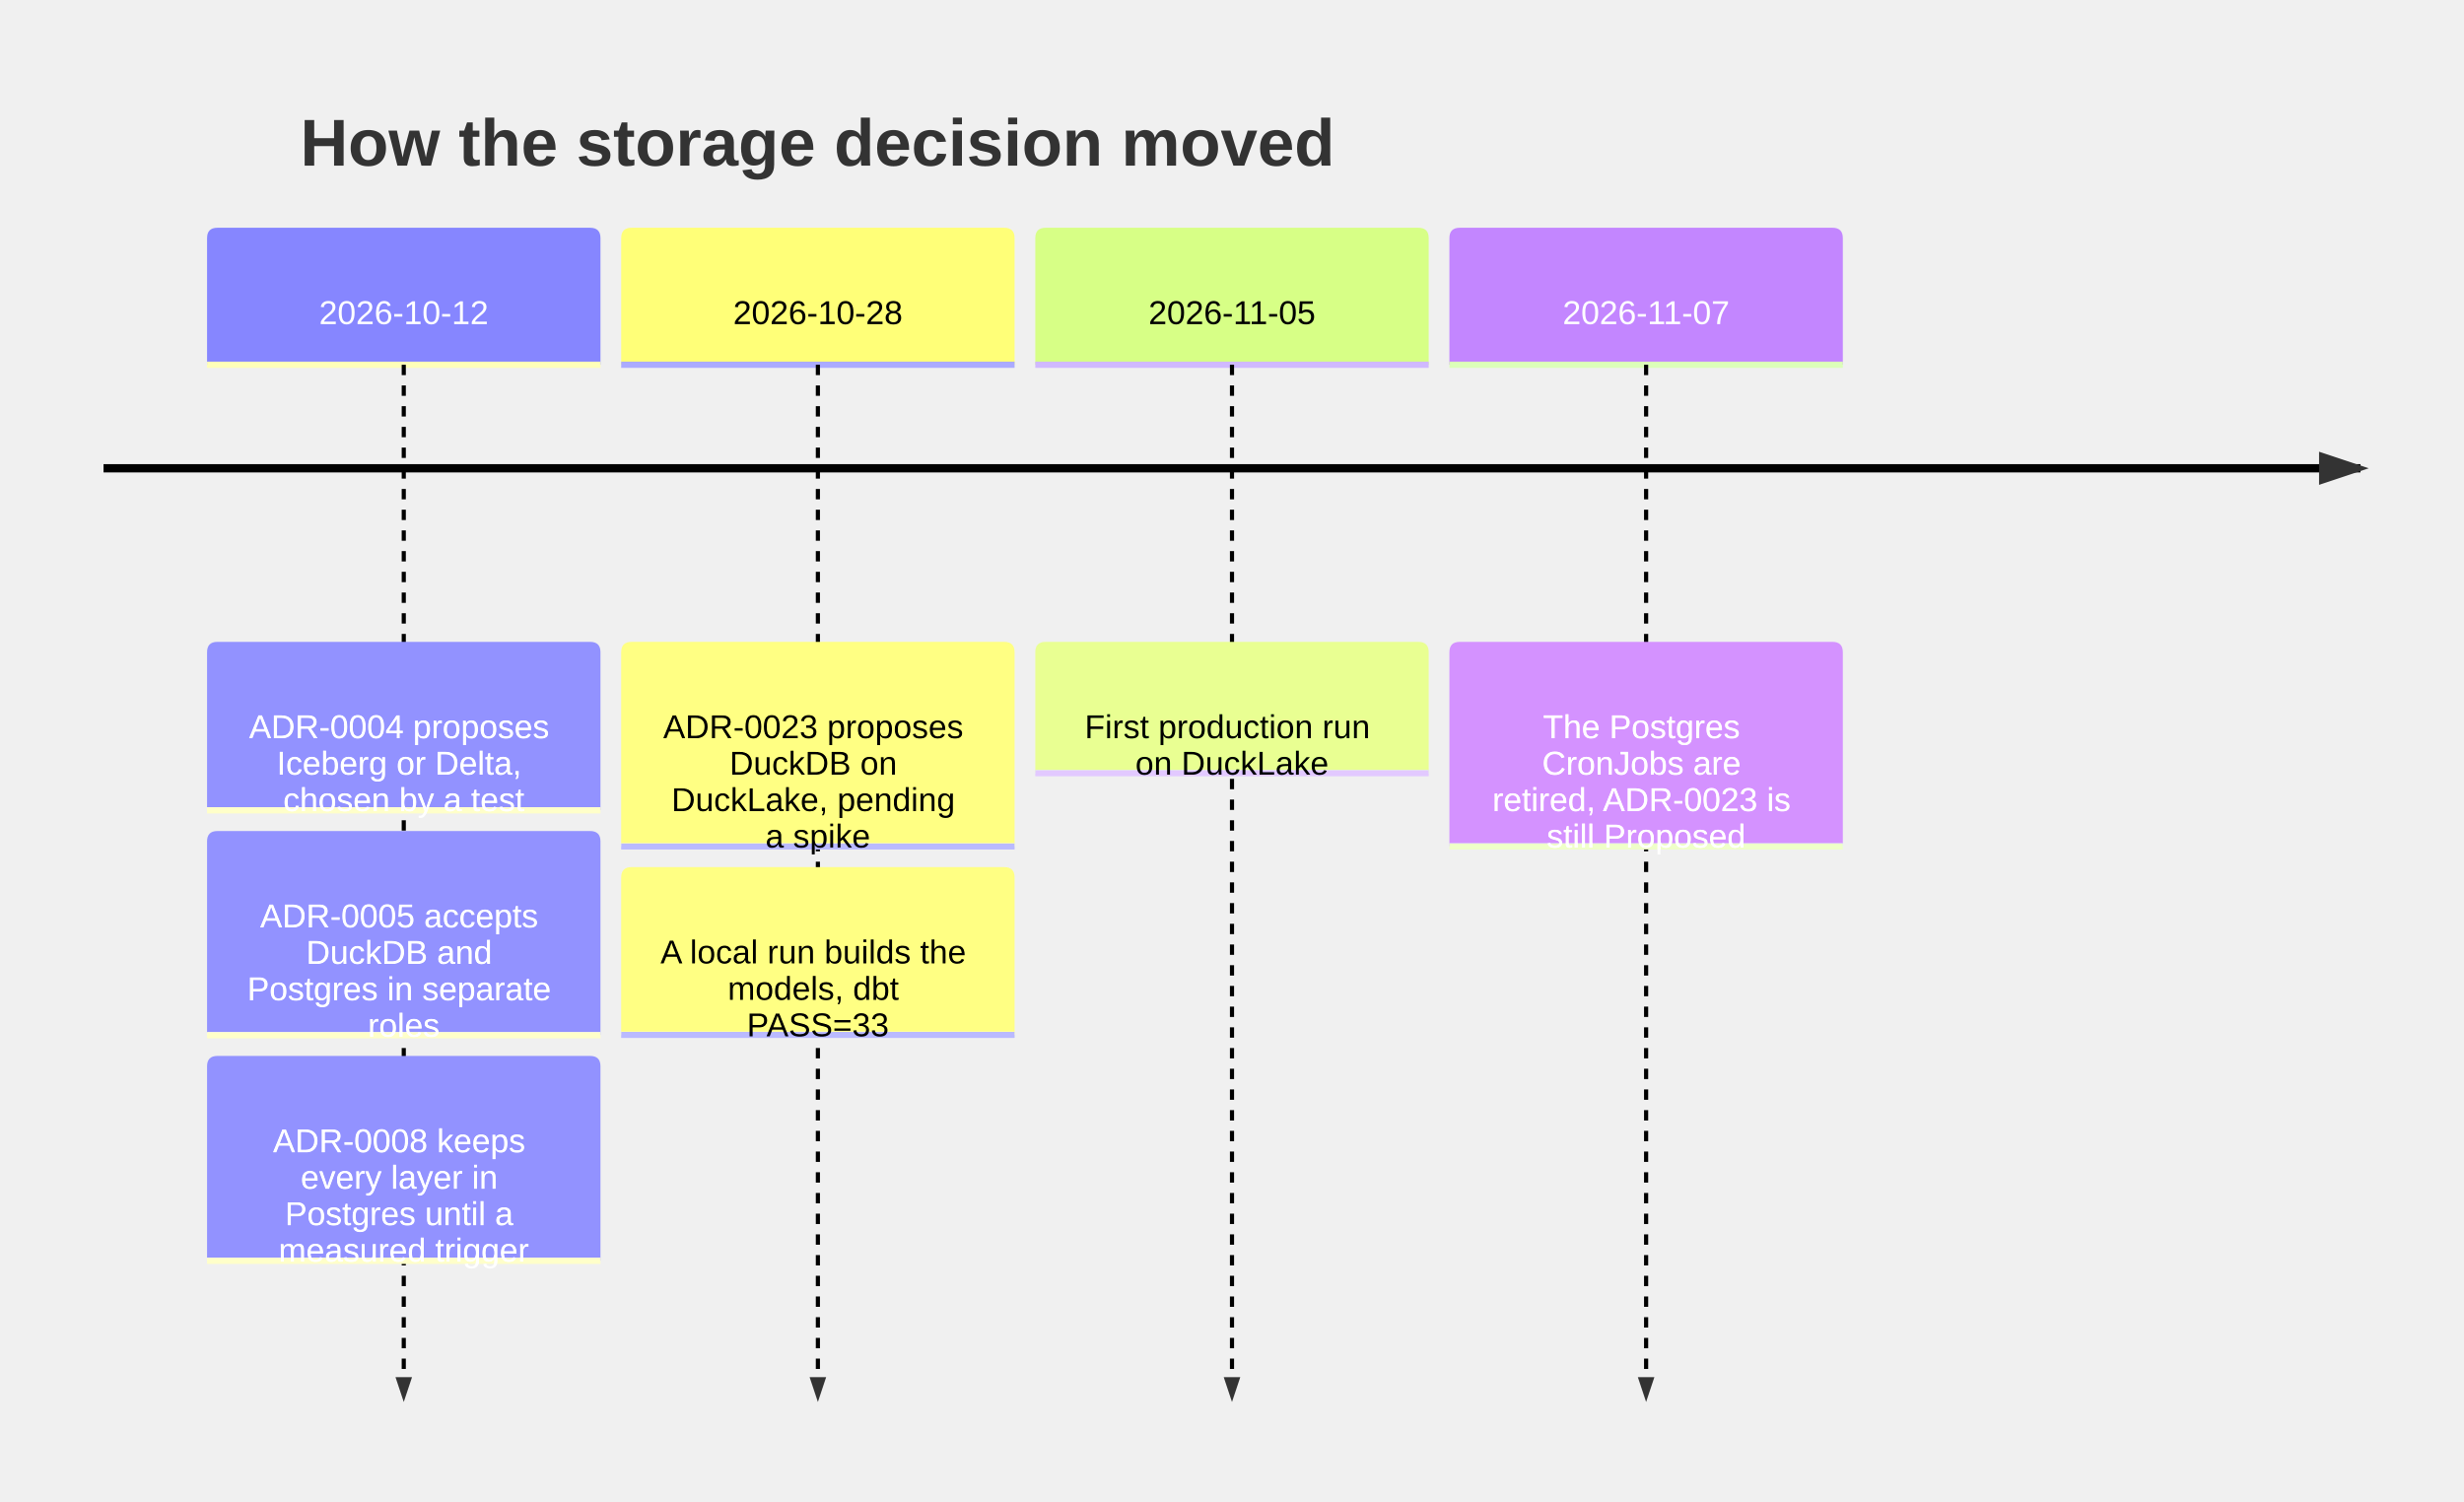
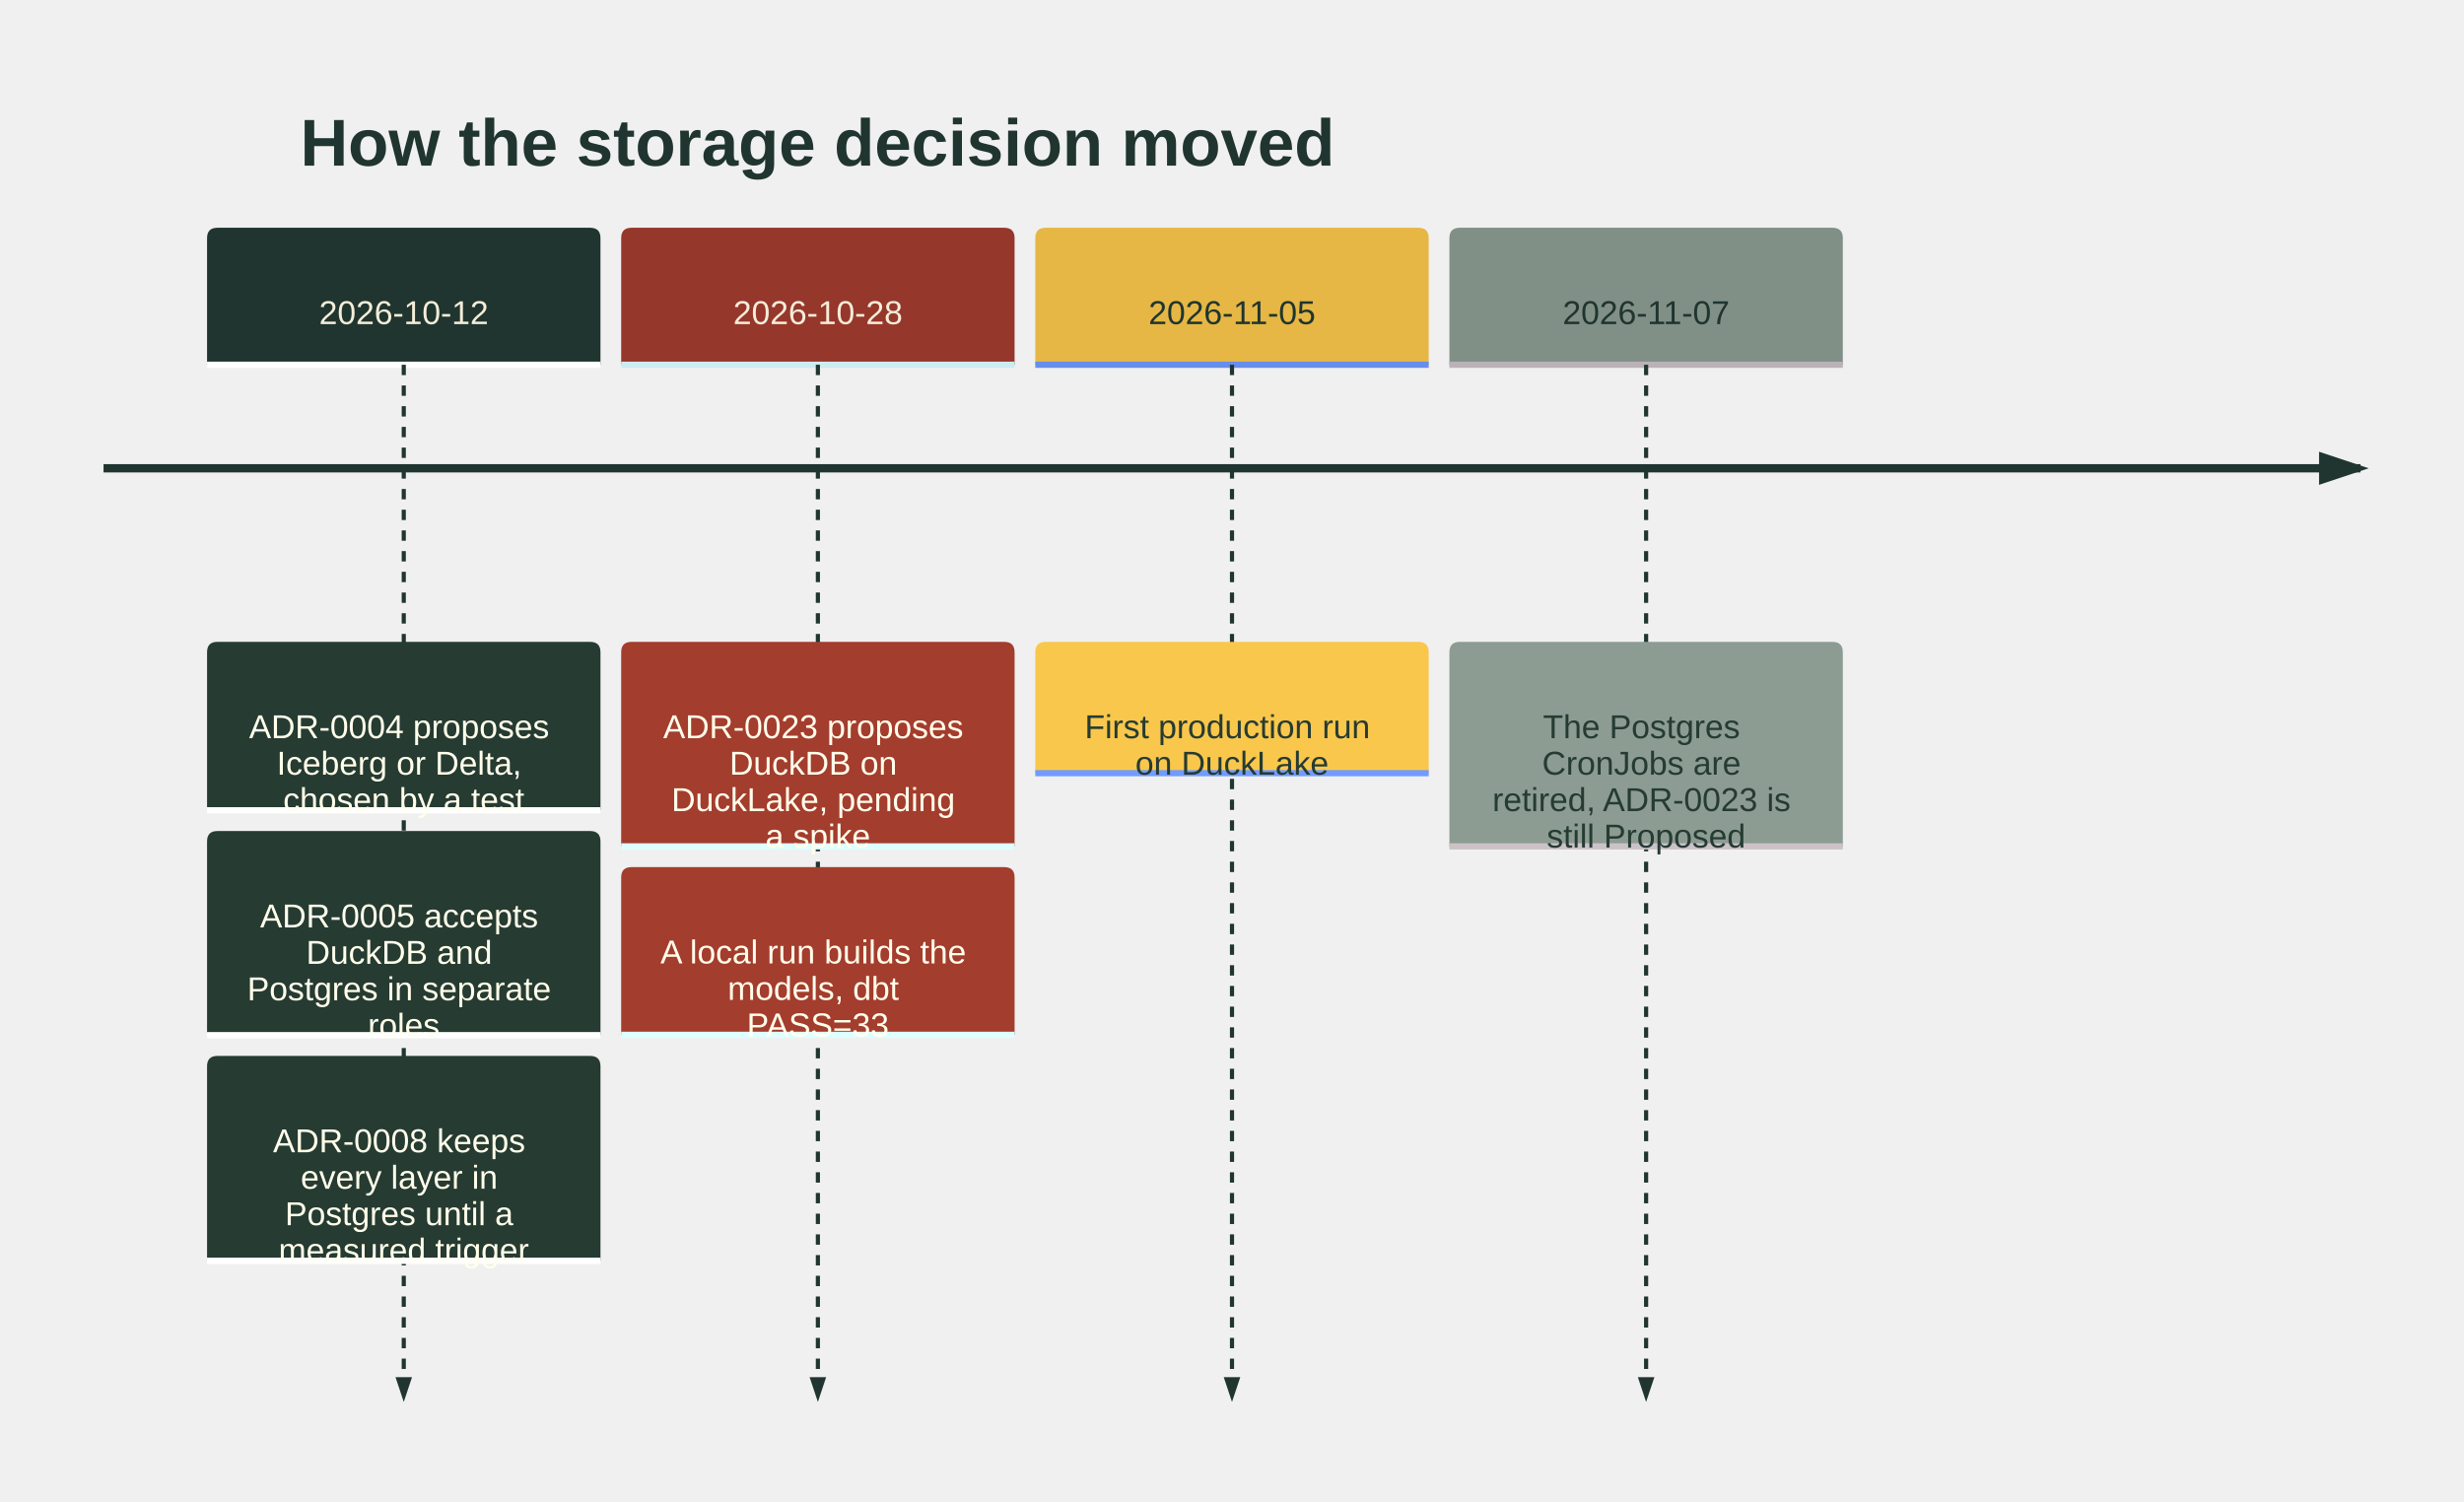
- <svg xmlns="http://www.w3.org/2000/svg" id="lagom-modeling-postgres-then-ducklake" width="100%" style="max-width: 1190px; background-color: white;" viewBox="100 -60 1190 725.117" role="graphics-document document" aria-roledescription="timeline">
-   <style>#lagom-modeling-postgres-then-ducklake{font-family:arial,sans-serif;font-size:16px;fill:#333;}@keyframes edge-animation-frame{from{stroke-dashoffset:0;}}@keyframes dash{to{stroke-dashoffset:0;}}#lagom-modeling-postgres-then-ducklake .edge-animation-slow{stroke-dasharray:9,5!important;stroke-dashoffset:900;animation:dash 50s linear infinite;stroke-linecap:round;}#lagom-modeling-postgres-then-ducklake .edge-animation-fast{stroke-dasharray:9,5!important;stroke-dashoffset:900;animation:dash 20s linear infinite;stroke-linecap:round;}#lagom-modeling-postgres-then-ducklake .error-icon{fill:#552222;}#lagom-modeling-postgres-then-ducklake .error-text{fill:#552222;stroke:#552222;}#lagom-modeling-postgres-then-ducklake .edge-thickness-normal{stroke-width:1px;}#lagom-modeling-postgres-then-ducklake .edge-thickness-thick{stroke-width:3.5px;}#lagom-modeling-postgres-then-ducklake .edge-pattern-solid{stroke-dasharray:0;}#lagom-modeling-postgres-then-ducklake .edge-thickness-invisible{stroke-width:0;fill:none;}#lagom-modeling-postgres-then-ducklake .edge-pattern-dashed{stroke-dasharray:3;}#lagom-modeling-postgres-then-ducklake .edge-pattern-dotted{stroke-dasharray:2;}#lagom-modeling-postgres-then-ducklake .marker{fill:#333333;stroke:#333333;}#lagom-modeling-postgres-then-ducklake .marker.cross{stroke:#333333;}#lagom-modeling-postgres-then-ducklake svg{font-family:arial,sans-serif;font-size:16px;}#lagom-modeling-postgres-then-ducklake p{margin:0;}#lagom-modeling-postgres-then-ducklake .edge{stroke-width:3;}#lagom-modeling-postgres-then-ducklake .section--1 rect,#lagom-modeling-postgres-then-ducklake .section--1 path,#lagom-modeling-postgres-then-ducklake .section--1 circle,#lagom-modeling-postgres-then-ducklake .section--1 path{fill:hsl(240, 100%, 76.275%);}#lagom-modeling-postgres-then-ducklake .section--1 text{fill:#ffffff;}#lagom-modeling-postgres-then-ducklake .node-icon--1{font-size:40px;color:#ffffff;}#lagom-modeling-postgres-then-ducklake .section-edge--1{stroke:hsl(240, 100%, 76.275%);}#lagom-modeling-postgres-then-ducklake .edge-depth--1{stroke-width:17;}#lagom-modeling-postgres-then-ducklake .section--1 line{stroke:hsl(60, 100%, 86.275%);stroke-width:3;}#lagom-modeling-postgres-then-ducklake .lineWrapper line{stroke:#ffffff;}#lagom-modeling-postgres-then-ducklake .disabled,#lagom-modeling-postgres-then-ducklake .disabled circle,#lagom-modeling-postgres-then-ducklake .disabled text{fill:hsl(80, 100%, 96.275%);}#lagom-modeling-postgres-then-ducklake .disabled text{fill:#aaaa33;}#lagom-modeling-postgres-then-ducklake .section-0 rect,#lagom-modeling-postgres-then-ducklake .section-0 path,#lagom-modeling-postgres-then-ducklake .section-0 circle,#lagom-modeling-postgres-then-ducklake .section-0 path{fill:hsl(60, 100%, 73.529%);}#lagom-modeling-postgres-then-ducklake .section-0 text{fill:black;}#lagom-modeling-postgres-then-ducklake .node-icon-0{font-size:40px;color:black;}#lagom-modeling-postgres-then-ducklake .section-edge-0{stroke:hsl(60, 100%, 73.529%);}#lagom-modeling-postgres-then-ducklake .edge-depth-0{stroke-width:14;}#lagom-modeling-postgres-then-ducklake .section-0 line{stroke:hsl(240, 100%, 83.529%);stroke-width:3;}#lagom-modeling-postgres-then-ducklake .lineWrapper line{stroke:black;}#lagom-modeling-postgres-then-ducklake .disabled,#lagom-modeling-postgres-then-ducklake .disabled circle,#lagom-modeling-postgres-then-ducklake .disabled text{fill:hsl(80, 100%, 96.275%);}#lagom-modeling-postgres-then-ducklake .disabled text{fill:#aaaa33;}#lagom-modeling-postgres-then-ducklake .section-1 rect,#lagom-modeling-postgres-then-ducklake .section-1 path,#lagom-modeling-postgres-then-ducklake .section-1 circle,#lagom-modeling-postgres-then-ducklake .section-1 path{fill:hsl(80, 100%, 76.275%);}#lagom-modeling-postgres-then-ducklake .section-1 text{fill:black;}#lagom-modeling-postgres-then-ducklake .node-icon-1{font-size:40px;color:black;}#lagom-modeling-postgres-then-ducklake .section-edge-1{stroke:hsl(80, 100%, 76.275%);}#lagom-modeling-postgres-then-ducklake .edge-depth-1{stroke-width:11;}#lagom-modeling-postgres-then-ducklake .section-1 line{stroke:hsl(260, 100%, 86.275%);stroke-width:3;}#lagom-modeling-postgres-then-ducklake .lineWrapper line{stroke:black;}#lagom-modeling-postgres-then-ducklake .disabled,#lagom-modeling-postgres-then-ducklake .disabled circle,#lagom-modeling-postgres-then-ducklake .disabled text{fill:hsl(80, 100%, 96.275%);}#lagom-modeling-postgres-then-ducklake .disabled text{fill:#aaaa33;}#lagom-modeling-postgres-then-ducklake .section-2 rect,#lagom-modeling-postgres-then-ducklake .section-2 path,#lagom-modeling-postgres-then-ducklake .section-2 circle,#lagom-modeling-postgres-then-ducklake .section-2 path{fill:hsl(270, 100%, 76.275%);}#lagom-modeling-postgres-then-ducklake .section-2 text{fill:#ffffff;}#lagom-modeling-postgres-then-ducklake .node-icon-2{font-size:40px;color:#ffffff;}#lagom-modeling-postgres-then-ducklake .section-edge-2{stroke:hsl(270, 100%, 76.275%);}#lagom-modeling-postgres-then-ducklake .edge-depth-2{stroke-width:8;}#lagom-modeling-postgres-then-ducklake .section-2 line{stroke:hsl(90, 100%, 86.275%);stroke-width:3;}#lagom-modeling-postgres-then-ducklake .lineWrapper line{stroke:#ffffff;}#lagom-modeling-postgres-then-ducklake .disabled,#lagom-modeling-postgres-then-ducklake .disabled circle,#lagom-modeling-postgres-then-ducklake .disabled text{fill:hsl(80, 100%, 96.275%);}#lagom-modeling-postgres-then-ducklake .disabled text{fill:#aaaa33;}#lagom-modeling-postgres-then-ducklake .section-3 rect,#lagom-modeling-postgres-then-ducklake .section-3 path,#lagom-modeling-postgres-then-ducklake .section-3 circle,#lagom-modeling-postgres-then-ducklake .section-3 path{fill:hsl(300, 100%, 76.275%);}#lagom-modeling-postgres-then-ducklake .section-3 text{fill:black;}#lagom-modeling-postgres-then-ducklake .node-icon-3{font-size:40px;color:black;}#lagom-modeling-postgres-then-ducklake .section-edge-3{stroke:hsl(300, 100%, 76.275%);}#lagom-modeling-postgres-then-ducklake .edge-depth-3{stroke-width:5;}#lagom-modeling-postgres-then-ducklake .section-3 line{stroke:hsl(120, 100%, 86.275%);stroke-width:3;}#lagom-modeling-postgres-then-ducklake .lineWrapper line{stroke:black;}#lagom-modeling-postgres-then-ducklake .disabled,#lagom-modeling-postgres-then-ducklake .disabled circle,#lagom-modeling-postgres-then-ducklake .disabled text{fill:hsl(80, 100%, 96.275%);}#lagom-modeling-postgres-then-ducklake .disabled text{fill:#aaaa33;}#lagom-modeling-postgres-then-ducklake .section-4 rect,#lagom-modeling-postgres-then-ducklake .section-4 path,#lagom-modeling-postgres-then-ducklake .section-4 circle,#lagom-modeling-postgres-then-ducklake .section-4 path{fill:hsl(330, 100%, 76.275%);}#lagom-modeling-postgres-then-ducklake .section-4 text{fill:black;}#lagom-modeling-postgres-then-ducklake .node-icon-4{font-size:40px;color:black;}#lagom-modeling-postgres-then-ducklake .section-edge-4{stroke:hsl(330, 100%, 76.275%);}#lagom-modeling-postgres-then-ducklake .edge-depth-4{stroke-width:2;}#lagom-modeling-postgres-then-ducklake .section-4 line{stroke:hsl(150, 100%, 86.275%);stroke-width:3;}#lagom-modeling-postgres-then-ducklake .lineWrapper line{stroke:black;}#lagom-modeling-postgres-then-ducklake .disabled,#lagom-modeling-postgres-then-ducklake .disabled circle,#lagom-modeling-postgres-then-ducklake .disabled text{fill:hsl(80, 100%, 96.275%);}#lagom-modeling-postgres-then-ducklake .disabled text{fill:#aaaa33;}#lagom-modeling-postgres-then-ducklake .section-5 rect,#lagom-modeling-postgres-then-ducklake .section-5 path,#lagom-modeling-postgres-then-ducklake .section-5 circle,#lagom-modeling-postgres-then-ducklake .section-5 path{fill:hsl(0, 100%, 76.275%);}#lagom-modeling-postgres-then-ducklake .section-5 text{fill:black;}#lagom-modeling-postgres-then-ducklake .node-icon-5{font-size:40px;color:black;}#lagom-modeling-postgres-then-ducklake .section-edge-5{stroke:hsl(0, 100%, 76.275%);}#lagom-modeling-postgres-then-ducklake .edge-depth-5{stroke-width:-1;}#lagom-modeling-postgres-then-ducklake .section-5 line{stroke:hsl(180, 100%, 86.275%);stroke-width:3;}#lagom-modeling-postgres-then-ducklake .lineWrapper line{stroke:black;}#lagom-modeling-postgres-then-ducklake .disabled,#lagom-modeling-postgres-then-ducklake .disabled circle,#lagom-modeling-postgres-then-ducklake .disabled text{fill:hsl(80, 100%, 96.275%);}#lagom-modeling-postgres-then-ducklake .disabled text{fill:#aaaa33;}#lagom-modeling-postgres-then-ducklake .section-6 rect,#lagom-modeling-postgres-then-ducklake .section-6 path,#lagom-modeling-postgres-then-ducklake .section-6 circle,#lagom-modeling-postgres-then-ducklake .section-6 path{fill:hsl(30, 100%, 76.275%);}#lagom-modeling-postgres-then-ducklake .section-6 text{fill:black;}#lagom-modeling-postgres-then-ducklake .node-icon-6{font-size:40px;color:black;}#lagom-modeling-postgres-then-ducklake .section-edge-6{stroke:hsl(30, 100%, 76.275%);}#lagom-modeling-postgres-then-ducklake .edge-depth-6{stroke-width:-4;}#lagom-modeling-postgres-then-ducklake .section-6 line{stroke:hsl(210, 100%, 86.275%);stroke-width:3;}#lagom-modeling-postgres-then-ducklake .lineWrapper line{stroke:black;}#lagom-modeling-postgres-then-ducklake .disabled,#lagom-modeling-postgres-then-ducklake .disabled circle,#lagom-modeling-postgres-then-ducklake .disabled text{fill:hsl(80, 100%, 96.275%);}#lagom-modeling-postgres-then-ducklake .disabled text{fill:#aaaa33;}#lagom-modeling-postgres-then-ducklake .section-7 rect,#lagom-modeling-postgres-then-ducklake .section-7 path,#lagom-modeling-postgres-then-ducklake .section-7 circle,#lagom-modeling-postgres-then-ducklake .section-7 path{fill:hsl(90, 100%, 76.275%);}#lagom-modeling-postgres-then-ducklake .section-7 text{fill:black;}#lagom-modeling-postgres-then-ducklake .node-icon-7{font-size:40px;color:black;}#lagom-modeling-postgres-then-ducklake .section-edge-7{stroke:hsl(90, 100%, 76.275%);}#lagom-modeling-postgres-then-ducklake .edge-depth-7{stroke-width:-7;}#lagom-modeling-postgres-then-ducklake .section-7 line{stroke:hsl(270, 100%, 86.275%);stroke-width:3;}#lagom-modeling-postgres-then-ducklake .lineWrapper line{stroke:black;}#lagom-modeling-postgres-then-ducklake .disabled,#lagom-modeling-postgres-then-ducklake .disabled circle,#lagom-modeling-postgres-then-ducklake .disabled text{fill:hsl(80, 100%, 96.275%);}#lagom-modeling-postgres-then-ducklake .disabled text{fill:#aaaa33;}#lagom-modeling-postgres-then-ducklake .section-8 rect,#lagom-modeling-postgres-then-ducklake .section-8 path,#lagom-modeling-postgres-then-ducklake .section-8 circle,#lagom-modeling-postgres-then-ducklake .section-8 path{fill:hsl(150, 100%, 76.275%);}#lagom-modeling-postgres-then-ducklake .section-8 text{fill:black;}#lagom-modeling-postgres-then-ducklake .node-icon-8{font-size:40px;color:black;}#lagom-modeling-postgres-then-ducklake .section-edge-8{stroke:hsl(150, 100%, 76.275%);}#lagom-modeling-postgres-then-ducklake .edge-depth-8{stroke-width:-10;}#lagom-modeling-postgres-then-ducklake .section-8 line{stroke:hsl(330, 100%, 86.275%);stroke-width:3;}#lagom-modeling-postgres-then-ducklake .lineWrapper line{stroke:black;}#lagom-modeling-postgres-then-ducklake .disabled,#lagom-modeling-postgres-then-ducklake .disabled circle,#lagom-modeling-postgres-then-ducklake .disabled text{fill:hsl(80, 100%, 96.275%);}#lagom-modeling-postgres-then-ducklake .disabled text{fill:#aaaa33;}#lagom-modeling-postgres-then-ducklake .section-9 rect,#lagom-modeling-postgres-then-ducklake .section-9 path,#lagom-modeling-postgres-then-ducklake .section-9 circle,#lagom-modeling-postgres-then-ducklake .section-9 path{fill:hsl(180, 100%, 76.275%);}#lagom-modeling-postgres-then-ducklake .section-9 text{fill:black;}#lagom-modeling-postgres-then-ducklake .node-icon-9{font-size:40px;color:black;}#lagom-modeling-postgres-then-ducklake .section-edge-9{stroke:hsl(180, 100%, 76.275%);}#lagom-modeling-postgres-then-ducklake .edge-depth-9{stroke-width:-13;}#lagom-modeling-postgres-then-ducklake .section-9 line{stroke:hsl(0, 100%, 86.275%);stroke-width:3;}#lagom-modeling-postgres-then-ducklake .lineWrapper line{stroke:black;}#lagom-modeling-postgres-then-ducklake .disabled,#lagom-modeling-postgres-then-ducklake .disabled circle,#lagom-modeling-postgres-then-ducklake .disabled text{fill:hsl(80, 100%, 96.275%);}#lagom-modeling-postgres-then-ducklake .disabled text{fill:#aaaa33;}#lagom-modeling-postgres-then-ducklake .section-10 rect,#lagom-modeling-postgres-then-ducklake .section-10 path,#lagom-modeling-postgres-then-ducklake .section-10 circle,#lagom-modeling-postgres-then-ducklake .section-10 path{fill:hsl(210, 100%, 76.275%);}#lagom-modeling-postgres-then-ducklake .section-10 text{fill:black;}#lagom-modeling-postgres-then-ducklake .node-icon-10{font-size:40px;color:black;}#lagom-modeling-postgres-then-ducklake .section-edge-10{stroke:hsl(210, 100%, 76.275%);}#lagom-modeling-postgres-then-ducklake .edge-depth-10{stroke-width:-16;}#lagom-modeling-postgres-then-ducklake .section-10 line{stroke:hsl(30, 100%, 86.275%);stroke-width:3;}#lagom-modeling-postgres-then-ducklake .lineWrapper line{stroke:black;}#lagom-modeling-postgres-then-ducklake .disabled,#lagom-modeling-postgres-then-ducklake .disabled circle,#lagom-modeling-postgres-then-ducklake .disabled text{fill:hsl(80, 100%, 96.275%);}#lagom-modeling-postgres-then-ducklake .disabled text{fill:#aaaa33;}#lagom-modeling-postgres-then-ducklake .section-root rect,#lagom-modeling-postgres-then-ducklake .section-root path,#lagom-modeling-postgres-then-ducklake .section-root circle{fill:hsl(240, 100%, 46.275%);}#lagom-modeling-postgres-then-ducklake .section-root text{fill:#ffffff;}#lagom-modeling-postgres-then-ducklake .icon-container{height:100%;display:flex;justify-content:center;align-items:center;}#lagom-modeling-postgres-then-ducklake .edge{fill:none;}#lagom-modeling-postgres-then-ducklake .eventWrapper{filter:brightness(120%);}#lagom-modeling-postgres-then-ducklake .node .neo-node{stroke:#9370DB;}#lagom-modeling-postgres-then-ducklake [data-look="neo"].node rect,#lagom-modeling-postgres-then-ducklake [data-look="neo"].cluster rect,#lagom-modeling-postgres-then-ducklake [data-look="neo"].node polygon{stroke:#9370DB;filter:drop-shadow(1px 2px 2px rgba(185, 185, 185, 1));}#lagom-modeling-postgres-then-ducklake [data-look="neo"].swimlane.cluster rect{filter:none;}#lagom-modeling-postgres-then-ducklake [data-look="neo"].node path{stroke:#9370DB;stroke-width:1px;}#lagom-modeling-postgres-then-ducklake [data-look="neo"].node .outer-path{filter:drop-shadow(1px 2px 2px rgba(185, 185, 185, 1));}#lagom-modeling-postgres-then-ducklake [data-look="neo"].node .neo-line path{stroke:#9370DB;filter:none;}#lagom-modeling-postgres-then-ducklake [data-look="neo"].node circle{stroke:#9370DB;filter:drop-shadow(1px 2px 2px rgba(185, 185, 185, 1));}#lagom-modeling-postgres-then-ducklake [data-look="neo"].node circle .state-start{fill:#000000;}#lagom-modeling-postgres-then-ducklake [data-look="neo"].icon-shape .icon{fill:#9370DB;filter:drop-shadow(1px 2px 2px rgba(185, 185, 185, 1));}#lagom-modeling-postgres-then-ducklake [data-look="neo"].icon-shape .icon-neo path{stroke:#9370DB;filter:drop-shadow(1px 2px 2px rgba(185, 185, 185, 1));}#lagom-modeling-postgres-then-ducklake :root{--mermaid-font-family:arial,sans-serif;}@media (prefers-reduced-motion: reduce){*,*::before,*::after{animation:none!important}}</style>
+ <svg xmlns="http://www.w3.org/2000/svg" id="lagom-modeling-postgres-then-ducklake" width="100%" style="max-width: 1190px; background-color: transparent;" viewBox="100 -60 1190 725.117" role="graphics-document document" aria-roledescription="timeline">
+   <style>#lagom-modeling-postgres-then-ducklake{font-family:arial,sans-serif;font-size:16px;fill:#20352f;}@keyframes edge-animation-frame{from{stroke-dashoffset:0;}}@keyframes dash{to{stroke-dashoffset:0;}}#lagom-modeling-postgres-then-ducklake .edge-animation-slow{stroke-dasharray:9,5!important;stroke-dashoffset:900;animation:dash 50s linear infinite;stroke-linecap:round;}#lagom-modeling-postgres-then-ducklake .edge-animation-fast{stroke-dasharray:9,5!important;stroke-dashoffset:900;animation:dash 20s linear infinite;stroke-linecap:round;}#lagom-modeling-postgres-then-ducklake .error-icon{fill:#f2ead6;}#lagom-modeling-postgres-then-ducklake .error-text{fill:#0d1529;stroke:#0d1529;}#lagom-modeling-postgres-then-ducklake .edge-thickness-normal{stroke-width:1px;}#lagom-modeling-postgres-then-ducklake .edge-thickness-thick{stroke-width:3.5px;}#lagom-modeling-postgres-then-ducklake .edge-pattern-solid{stroke-dasharray:0;}#lagom-modeling-postgres-then-ducklake .edge-thickness-invisible{stroke-width:0;fill:none;}#lagom-modeling-postgres-then-ducklake .edge-pattern-dashed{stroke-dasharray:3;}#lagom-modeling-postgres-then-ducklake .edge-pattern-dotted{stroke-dasharray:2;}#lagom-modeling-postgres-then-ducklake .marker{fill:#96372c;stroke:#96372c;}#lagom-modeling-postgres-then-ducklake .marker.cross{stroke:#96372c;}#lagom-modeling-postgres-then-ducklake svg{font-family:arial,sans-serif;font-size:16px;}#lagom-modeling-postgres-then-ducklake p{margin:0;}#lagom-modeling-postgres-then-ducklake .edge{stroke-width:3;}#lagom-modeling-postgres-then-ducklake .section--1 rect,#lagom-modeling-postgres-then-ducklake .section--1 path,#lagom-modeling-postgres-then-ducklake .section--1 circle,#lagom-modeling-postgres-then-ducklake .section--1 path{fill:#20352f;}#lagom-modeling-postgres-then-ducklake .section--1 text{fill:#f4edd9;}#lagom-modeling-postgres-then-ducklake .node-icon--1{font-size:40px;color:#f4edd9;}#lagom-modeling-postgres-then-ducklake .section-edge--1{stroke:#20352f;}#lagom-modeling-postgres-then-ducklake .edge-depth--1{stroke-width:17;}#lagom-modeling-postgres-then-ducklake .section--1 line{stroke:#ffffff;stroke-width:3;}#lagom-modeling-postgres-then-ducklake .lineWrapper line{stroke:#f4edd9;}#lagom-modeling-postgres-then-ducklake .disabled,#lagom-modeling-postgres-then-ducklake .disabled circle,#lagom-modeling-postgres-then-ducklake .disabled text{fill:#f2ead6;}#lagom-modeling-postgres-then-ducklake .disabled text{fill:#819087;}#lagom-modeling-postgres-then-ducklake .section-0 rect,#lagom-modeling-postgres-then-ducklake .section-0 path,#lagom-modeling-postgres-then-ducklake .section-0 circle,#lagom-modeling-postgres-then-ducklake .section-0 path{fill:#96372c;}#lagom-modeling-postgres-then-ducklake .section-0 text{fill:#f4edd9;}#lagom-modeling-postgres-then-ducklake .node-icon-0{font-size:40px;color:#f4edd9;}#lagom-modeling-postgres-then-ducklake .section-edge-0{stroke:#96372c;}#lagom-modeling-postgres-then-ducklake .edge-depth-0{stroke-width:14;}#lagom-modeling-postgres-then-ducklake .section-0 line{stroke:rgb(203.582, 236.147, 239.918);stroke-width:3;}#lagom-modeling-postgres-then-ducklake .lineWrapper line{stroke:#f4edd9;}#lagom-modeling-postgres-then-ducklake .disabled,#lagom-modeling-postgres-then-ducklake .disabled circle,#lagom-modeling-postgres-then-ducklake .disabled text{fill:#f2ead6;}#lagom-modeling-postgres-then-ducklake .disabled text{fill:#819087;}#lagom-modeling-postgres-then-ducklake .section-1 rect,#lagom-modeling-postgres-then-ducklake .section-1 path,#lagom-modeling-postgres-then-ducklake .section-1 circle,#lagom-modeling-postgres-then-ducklake .section-1 path{fill:#e6b745;}#lagom-modeling-postgres-then-ducklake .section-1 text{fill:#20352f;}#lagom-modeling-postgres-then-ducklake .node-icon-1{font-size:40px;color:#20352f;}#lagom-modeling-postgres-then-ducklake .section-edge-1{stroke:#e6b745;}#lagom-modeling-postgres-then-ducklake .edge-depth-1{stroke-width:11;}#lagom-modeling-postgres-then-ducklake .section-1 line{stroke:rgb(103.82, 142.021, 234.68);stroke-width:3;}#lagom-modeling-postgres-then-ducklake .lineWrapper line{stroke:#20352f;}#lagom-modeling-postgres-then-ducklake .disabled,#lagom-modeling-postgres-then-ducklake .disabled circle,#lagom-modeling-postgres-then-ducklake .disabled text{fill:#f2ead6;}#lagom-modeling-postgres-then-ducklake .disabled text{fill:#819087;}#lagom-modeling-postgres-then-ducklake .section-2 rect,#lagom-modeling-postgres-then-ducklake .section-2 path,#lagom-modeling-postgres-then-ducklake .section-2 circle,#lagom-modeling-postgres-then-ducklake .section-2 path{fill:#819087;}#lagom-modeling-postgres-then-ducklake .section-2 text{fill:#20352f;}#lagom-modeling-postgres-then-ducklake .node-icon-2{font-size:40px;color:#20352f;}#lagom-modeling-postgres-then-ducklake .section-edge-2{stroke:#819087;}#lagom-modeling-postgres-then-ducklake .edge-depth-2{stroke-width:8;}#lagom-modeling-postgres-then-ducklake .section-2 line{stroke:rgb(186.854, 177.646, 183.171);stroke-width:3;}#lagom-modeling-postgres-then-ducklake .lineWrapper line{stroke:#20352f;}#lagom-modeling-postgres-then-ducklake .disabled,#lagom-modeling-postgres-then-ducklake .disabled circle,#lagom-modeling-postgres-then-ducklake .disabled text{fill:#f2ead6;}#lagom-modeling-postgres-then-ducklake .disabled text{fill:#819087;}#lagom-modeling-postgres-then-ducklake .section-3 rect,#lagom-modeling-postgres-then-ducklake .section-3 path,#lagom-modeling-postgres-then-ducklake .section-3 circle,#lagom-modeling-postgres-then-ducklake .section-3 path{fill:hsl(104.444, 55.102%, 65.392%);}#lagom-modeling-postgres-then-ducklake .section-3 text{fill:#20352f;}#lagom-modeling-postgres-then-ducklake .node-icon-3{font-size:40px;color:#20352f;}#lagom-modeling-postgres-then-ducklake .section-edge-3{stroke:hsl(104.444, 55.102%, 65.392%);}#lagom-modeling-postgres-then-ducklake .edge-depth-3{stroke-width:5;}#lagom-modeling-postgres-then-ducklake .section-3 line{stroke:rgb(111.663, 39.622, 136.878);stroke-width:3;}#lagom-modeling-postgres-then-ducklake .lineWrapper line{stroke:#20352f;}#lagom-modeling-postgres-then-ducklake .disabled,#lagom-modeling-postgres-then-ducklake .disabled circle,#lagom-modeling-postgres-then-ducklake .disabled text{fill:#f2ead6;}#lagom-modeling-postgres-then-ducklake .disabled text{fill:#819087;}#lagom-modeling-postgres-then-ducklake .section-4 rect,#lagom-modeling-postgres-then-ducklake .section-4 path,#lagom-modeling-postgres-then-ducklake .section-4 circle,#lagom-modeling-postgres-then-ducklake .section-4 path{fill:hsl(134.444, 55.102%, 65.392%);}#lagom-modeling-postgres-then-ducklake .section-4 text{fill:#20352f;}#lagom-modeling-postgres-then-ducklake .node-icon-4{font-size:40px;color:#20352f;}#lagom-modeling-postgres-then-ducklake .section-edge-4{stroke:hsl(134.444, 55.102%, 65.392%);}#lagom-modeling-postgres-then-ducklake .edge-depth-4{stroke-width:2;}#lagom-modeling-postgres-then-ducklake .section-4 line{stroke:rgb(136.878, 39.622, 113.464);stroke-width:3;}#lagom-modeling-postgres-then-ducklake .lineWrapper line{stroke:#20352f;}#lagom-modeling-postgres-then-ducklake .disabled,#lagom-modeling-postgres-then-ducklake .disabled circle,#lagom-modeling-postgres-then-ducklake .disabled text{fill:#f2ead6;}#lagom-modeling-postgres-then-ducklake .disabled text{fill:#819087;}#lagom-modeling-postgres-then-ducklake .section-5 rect,#lagom-modeling-postgres-then-ducklake .section-5 path,#lagom-modeling-postgres-then-ducklake .section-5 circle,#lagom-modeling-postgres-then-ducklake .section-5 path{fill:hsl(164.444, 55.102%, 65.392%);}#lagom-modeling-postgres-then-ducklake .section-5 text{fill:#20352f;}#lagom-modeling-postgres-then-ducklake .node-icon-5{font-size:40px;color:#20352f;}#lagom-modeling-postgres-then-ducklake .section-edge-5{stroke:hsl(164.444, 55.102%, 65.392%);}#lagom-modeling-postgres-then-ducklake .edge-depth-5{stroke-width:-1;}#lagom-modeling-postgres-then-ducklake .section-5 line{stroke:rgb(136.878, 39.622, 64.837);stroke-width:3;}#lagom-modeling-postgres-then-ducklake .lineWrapper line{stroke:#20352f;}#lagom-modeling-postgres-then-ducklake .disabled,#lagom-modeling-postgres-then-ducklake .disabled circle,#lagom-modeling-postgres-then-ducklake .disabled text{fill:#f2ead6;}#lagom-modeling-postgres-then-ducklake .disabled text{fill:#819087;}#lagom-modeling-postgres-then-ducklake .section-6 rect,#lagom-modeling-postgres-then-ducklake .section-6 path,#lagom-modeling-postgres-then-ducklake .section-6 circle,#lagom-modeling-postgres-then-ducklake .section-6 path{fill:hsl(194.444, 55.102%, 65.392%);}#lagom-modeling-postgres-then-ducklake .section-6 text{fill:#20352f;}#lagom-modeling-postgres-then-ducklake .node-icon-6{font-size:40px;color:#20352f;}#lagom-modeling-postgres-then-ducklake .section-edge-6{stroke:hsl(194.444, 55.102%, 65.392%);}#lagom-modeling-postgres-then-ducklake .edge-depth-6{stroke-width:-4;}#lagom-modeling-postgres-then-ducklake .section-6 line{stroke:rgb(136.878, 63.036, 39.622);stroke-width:3;}#lagom-modeling-postgres-then-ducklake .lineWrapper line{stroke:#20352f;}#lagom-modeling-postgres-then-ducklake .disabled,#lagom-modeling-postgres-then-ducklake .disabled circle,#lagom-modeling-postgres-then-ducklake .disabled text{fill:#f2ead6;}#lagom-modeling-postgres-then-ducklake .disabled text{fill:#819087;}#lagom-modeling-postgres-then-ducklake .section-7 rect,#lagom-modeling-postgres-then-ducklake .section-7 path,#lagom-modeling-postgres-then-ducklake .section-7 circle,#lagom-modeling-postgres-then-ducklake .section-7 path{fill:hsl(254.444, 55.102%, 75%);}#lagom-modeling-postgres-then-ducklake .section-7 text{fill:#20352f;}#lagom-modeling-postgres-then-ducklake .node-icon-7{font-size:40px;color:#20352f;}#lagom-modeling-postgres-then-ducklake .section-edge-7{stroke:hsl(254.444, 55.102%, 75%);}#lagom-modeling-postgres-then-ducklake .edge-depth-7{stroke-width:-7;}#lagom-modeling-postgres-then-ducklake .section-7 line{stroke:rgb(81.964, 98.878, 28.622);stroke-width:3;}#lagom-modeling-postgres-then-ducklake .lineWrapper line{stroke:#20352f;}#lagom-modeling-postgres-then-ducklake .disabled,#lagom-modeling-postgres-then-ducklake .disabled circle,#lagom-modeling-postgres-then-ducklake .disabled text{fill:#f2ead6;}#lagom-modeling-postgres-then-ducklake .disabled text{fill:#819087;}#lagom-modeling-postgres-then-ducklake .section-8 rect,#lagom-modeling-postgres-then-ducklake .section-8 path,#lagom-modeling-postgres-then-ducklake .section-8 circle,#lagom-modeling-postgres-then-ducklake .section-8 path{fill:hsl(314.444, 55.102%, 65.392%);}#lagom-modeling-postgres-then-ducklake .section-8 text{fill:#20352f;}#lagom-modeling-postgres-then-ducklake .node-icon-8{font-size:40px;color:#20352f;}#lagom-modeling-postgres-then-ducklake .section-edge-8{stroke:hsl(314.444, 55.102%, 65.392%);}#lagom-modeling-postgres-then-ducklake .edge-depth-8{stroke-width:-10;}#lagom-modeling-postgres-then-ducklake .section-8 line{stroke:rgb(39.622, 136.878, 63.036);stroke-width:3;}#lagom-modeling-postgres-then-ducklake .lineWrapper line{stroke:#20352f;}#lagom-modeling-postgres-then-ducklake .disabled,#lagom-modeling-postgres-then-ducklake .disabled circle,#lagom-modeling-postgres-then-ducklake .disabled text{fill:#f2ead6;}#lagom-modeling-postgres-then-ducklake .disabled text{fill:#819087;}#lagom-modeling-postgres-then-ducklake .section-9 rect,#lagom-modeling-postgres-then-ducklake .section-9 path,#lagom-modeling-postgres-then-ducklake .section-9 circle,#lagom-modeling-postgres-then-ducklake .section-9 path{fill:hsl(344.444, 55.102%, 65.392%);}#lagom-modeling-postgres-then-ducklake .section-9 text{fill:#20352f;}#lagom-modeling-postgres-then-ducklake .node-icon-9{font-size:40px;color:#20352f;}#lagom-modeling-postgres-then-ducklake .section-edge-9{stroke:hsl(344.444, 55.102%, 65.392%);}#lagom-modeling-postgres-then-ducklake .edge-depth-9{stroke-width:-13;}#lagom-modeling-postgres-then-ducklake .section-9 line{stroke:rgb(39.622, 136.878, 111.663);stroke-width:3;}#lagom-modeling-postgres-then-ducklake .lineWrapper line{stroke:#20352f;}#lagom-modeling-postgres-then-ducklake .disabled,#lagom-modeling-postgres-then-ducklake .disabled circle,#lagom-modeling-postgres-then-ducklake .disabled text{fill:#f2ead6;}#lagom-modeling-postgres-then-ducklake .disabled text{fill:#819087;}#lagom-modeling-postgres-then-ducklake .section-10 rect,#lagom-modeling-postgres-then-ducklake .section-10 path,#lagom-modeling-postgres-then-ducklake .section-10 circle,#lagom-modeling-postgres-then-ducklake .section-10 path{fill:hsl(14.444, 55.102%, 65.392%);}#lagom-modeling-postgres-then-ducklake .section-10 text{fill:#20352f;}#lagom-modeling-postgres-then-ducklake .node-icon-10{font-size:40px;color:#20352f;}#lagom-modeling-postgres-then-ducklake .section-edge-10{stroke:hsl(14.444, 55.102%, 65.392%);}#lagom-modeling-postgres-then-ducklake .edge-depth-10{stroke-width:-16;}#lagom-modeling-postgres-then-ducklake .section-10 line{stroke:rgb(39.622, 113.464, 136.878);stroke-width:3;}#lagom-modeling-postgres-then-ducklake .lineWrapper line{stroke:#20352f;}#lagom-modeling-postgres-then-ducklake .disabled,#lagom-modeling-postgres-then-ducklake .disabled circle,#lagom-modeling-postgres-then-ducklake .disabled text{fill:#f2ead6;}#lagom-modeling-postgres-then-ducklake .disabled text{fill:#819087;}#lagom-modeling-postgres-then-ducklake .section-root rect,#lagom-modeling-postgres-then-ducklake .section-root path,#lagom-modeling-postgres-then-ducklake .section-root circle{fill:hsl(44.444, 55.102%, 65.392%);}#lagom-modeling-postgres-then-ducklake .section-root text{fill:#20352f;}#lagom-modeling-postgres-then-ducklake .icon-container{height:100%;display:flex;justify-content:center;align-items:center;}#lagom-modeling-postgres-then-ducklake .edge{fill:none;}#lagom-modeling-postgres-then-ducklake .eventWrapper{filter:brightness(120%);}#lagom-modeling-postgres-then-ducklake .node .neo-node{stroke:#20352f;}#lagom-modeling-postgres-then-ducklake [data-look="neo"].node rect,#lagom-modeling-postgres-then-ducklake [data-look="neo"].cluster rect,#lagom-modeling-postgres-then-ducklake [data-look="neo"].node polygon{stroke:#20352f;filter:drop-shadow( 1px 2px 2px rgba(185,185,185,1));}#lagom-modeling-postgres-then-ducklake [data-look="neo"].swimlane.cluster rect{filter:none;}#lagom-modeling-postgres-then-ducklake [data-look="neo"].node path{stroke:#20352f;stroke-width:1px;}#lagom-modeling-postgres-then-ducklake [data-look="neo"].node .outer-path{filter:drop-shadow( 1px 2px 2px rgba(185,185,185,1));}#lagom-modeling-postgres-then-ducklake [data-look="neo"].node .neo-line path{stroke:#20352f;filter:none;}#lagom-modeling-postgres-then-ducklake [data-look="neo"].node circle{stroke:#20352f;filter:drop-shadow( 1px 2px 2px rgba(185,185,185,1));}#lagom-modeling-postgres-then-ducklake [data-look="neo"].node circle .state-start{fill:#000000;}#lagom-modeling-postgres-then-ducklake [data-look="neo"].icon-shape .icon{fill:#20352f;filter:drop-shadow( 1px 2px 2px rgba(185,185,185,1));}#lagom-modeling-postgres-then-ducklake [data-look="neo"].icon-shape .icon-neo path{stroke:#20352f;filter:drop-shadow( 1px 2px 2px rgba(185,185,185,1));}#lagom-modeling-postgres-then-ducklake :root{--mermaid-font-family:arial,sans-serif;}@media (prefers-reduced-motion: reduce){*,*::before,*::after{animation:none!important}}</style>
  <g />
  <g />
  <defs>
    <marker id="lagom-modeling-postgres-then-ducklake-arrowhead" refX="5" refY="2" markerWidth="6" markerHeight="4" orient="auto">
      <path d="M 0,0 V 4 L6,2 Z" />
    </marker>
  </defs>
  <g class="taskWrapper" transform="translate(200, 50)">
    <g class="timeline-node section--1">
      <g>
        <path id="lagom-modeling-postgres-then-ducklake-node-0" class="node-bkg node-undefined" d="M0 61.167 v-56.167 q0,-5,5,-5 h180 q5,0,5,5 v61.167 H0 Z" />
        <line class="node-line--1" x1="0" y1="66.167" x2="190" y2="66.167" />
      </g>
      <g transform="translate(95, 10)">
        <text dy="1em" alignment-baseline="middle" dominant-baseline="middle" text-anchor="middle">
          <tspan x="0" dy="1em">2026-10-12</tspan>
        </text>
      </g>
    </g>
  </g>
  <g class="lineWrapper">
    <line x1="295" y1="116.167" x2="295" y2="615.117" stroke-width="2" stroke="black" marker-end="url(#lagom-modeling-postgres-then-ducklake-arrowhead)" stroke-dasharray="5,5" />
  </g>
  <g class="eventWrapper" transform="translate(200, 250)">
    <g class="timeline-node section--1">
      <g>
        <path id="lagom-modeling-postgres-then-ducklake-node-1" class="node-bkg node-undefined" d="M0 76.367 v-71.367 q0,-5,5,-5 h180 q5,0,5,5 v76.367 H0 Z" />
        <line class="node-line--1" x1="0" y1="81.367" x2="190" y2="81.367" />
      </g>
      <g transform="translate(95, 10)">
        <text dy="1em" alignment-baseline="middle" dominant-baseline="middle" text-anchor="middle">
          <tspan x="0" dy="1em">ADR-0004   proposes</tspan>
          <tspan x="0" dy="1.1em">Iceberg   or   Delta,</tspan>
          <tspan x="0" dy="1.1em">chosen   by   a   test</tspan>
        </text>
      </g>
    </g>
  </g>
  <g class="eventWrapper" transform="translate(200, 341.3672)">
    <g class="timeline-node section--1">
      <g>
        <path id="lagom-modeling-postgres-then-ducklake-node-2" class="node-bkg node-undefined" d="M0 93.616 v-88.616 q0,-5,5,-5 h180 q5,0,5,5 v93.616 H0 Z" />
        <line class="node-line--1" x1="0" y1="98.616" x2="190" y2="98.616" />
      </g>
      <g transform="translate(95, 10)">
        <text dy="1em" alignment-baseline="middle" dominant-baseline="middle" text-anchor="middle">
          <tspan x="0" dy="1em">ADR-0005   accepts</tspan>
          <tspan x="0" dy="1.1em">DuckDB   and</tspan>
          <tspan x="0" dy="1.1em">Postgres   in   separate</tspan>
          <tspan x="0" dy="1.1em">roles</tspan>
        </text>
      </g>
    </g>
  </g>
  <g class="eventWrapper" transform="translate(200, 449.9828)">
    <g class="timeline-node section--1">
      <g>
        <path id="lagom-modeling-postgres-then-ducklake-node-3" class="node-bkg node-undefined" d="M0 93.967 v-88.967 q0,-5,5,-5 h180 q5,0,5,5 v93.967 H0 Z" />
        <line class="node-line--1" x1="0" y1="98.967" x2="190" y2="98.967" />
      </g>
      <g transform="translate(95, 10)">
        <text dy="1em" alignment-baseline="middle" dominant-baseline="middle" text-anchor="middle">
          <tspan x="0" dy="1em">ADR-0008   keeps</tspan>
          <tspan x="0" dy="1.1em">every   layer   in</tspan>
          <tspan x="0" dy="1.1em">Postgres   until   a</tspan>
          <tspan x="0" dy="1.1em">measured   trigger</tspan>
        </text>
      </g>
    </g>
  </g>
  <g class="taskWrapper" transform="translate(400, 50)">
    <g class="timeline-node section-0">
      <g>
        <path id="lagom-modeling-postgres-then-ducklake-node-4" class="node-bkg node-undefined" d="M0 61.167 v-56.167 q0,-5,5,-5 h180 q5,0,5,5 v61.167 H0 Z" />
        <line class="node-line-0" x1="0" y1="66.167" x2="190" y2="66.167" />
      </g>
      <g transform="translate(95, 10)">
        <text dy="1em" alignment-baseline="middle" dominant-baseline="middle" text-anchor="middle">
          <tspan x="0" dy="1em">2026-10-28</tspan>
        </text>
      </g>
    </g>
  </g>
  <g class="lineWrapper">
    <line x1="495" y1="116.167" x2="495" y2="615.117" stroke-width="2" stroke="black" marker-end="url(#lagom-modeling-postgres-then-ducklake-arrowhead)" stroke-dasharray="5,5" />
  </g>
  <g class="eventWrapper" transform="translate(400, 250)">
    <g class="timeline-node section-0">
      <g>
        <path id="lagom-modeling-postgres-then-ducklake-node-5" class="node-bkg node-undefined" d="M0 93.78 v-88.78 q0,-5,5,-5 h180 q5,0,5,5 v93.78 H0 Z" />
        <line class="node-line-0" x1="0" y1="98.78" x2="190" y2="98.78" />
      </g>
      <g transform="translate(95, 10)">
        <text dy="1em" alignment-baseline="middle" dominant-baseline="middle" text-anchor="middle">
          <tspan x="0" dy="1em">ADR-0023   proposes</tspan>
          <tspan x="0" dy="1.1em">DuckDB   on</tspan>
          <tspan x="0" dy="1.1em">DuckLake,   pending</tspan>
          <tspan x="0" dy="1.1em">a   spike</tspan>
        </text>
      </g>
    </g>
  </g>
  <g class="eventWrapper" transform="translate(400, 358.7797)">
    <g class="timeline-node section-0">
      <g>
        <path id="lagom-modeling-postgres-then-ducklake-node-6" class="node-bkg node-undefined" d="M0 76.016 v-71.016 q0,-5,5,-5 h180 q5,0,5,5 v76.016 H0 Z" />
        <line class="node-line-0" x1="0" y1="81.016" x2="190" y2="81.016" />
      </g>
      <g transform="translate(95, 10)">
        <text dy="1em" alignment-baseline="middle" dominant-baseline="middle" text-anchor="middle">
          <tspan x="0" dy="1em">A   local   run   builds   the</tspan>
          <tspan x="0" dy="1.1em">models,   dbt</tspan>
          <tspan x="0" dy="1.1em">PASS=33</tspan>
        </text>
      </g>
    </g>
  </g>
  <g class="taskWrapper" transform="translate(600, 50)">
    <g class="timeline-node section-1">
      <g>
        <path id="lagom-modeling-postgres-then-ducklake-node-7" class="node-bkg node-undefined" d="M0 61.167 v-56.167 q0,-5,5,-5 h180 q5,0,5,5 v61.167 H0 Z" />
        <line class="node-line-1" x1="0" y1="66.167" x2="190" y2="66.167" />
      </g>
      <g transform="translate(95, 10)">
        <text dy="1em" alignment-baseline="middle" dominant-baseline="middle" text-anchor="middle">
          <tspan x="0" dy="1em">2026-11-05</tspan>
        </text>
      </g>
    </g>
  </g>
  <g class="lineWrapper">
    <line x1="695" y1="116.167" x2="695" y2="615.117" stroke-width="2" stroke="black" marker-end="url(#lagom-modeling-postgres-then-ducklake-arrowhead)" stroke-dasharray="5,5" />
  </g>
  <g class="eventWrapper" transform="translate(600, 250)">
    <g class="timeline-node section-1">
      <g>
        <path id="lagom-modeling-postgres-then-ducklake-node-8" class="node-bkg node-undefined" d="M0 58.416 v-53.416 q0,-5,5,-5 h180 q5,0,5,5 v58.416 H0 Z" />
        <line class="node-line-1" x1="0" y1="63.416" x2="190" y2="63.416" />
      </g>
      <g transform="translate(95, 10)">
        <text dy="1em" alignment-baseline="middle" dominant-baseline="middle" text-anchor="middle">
          <tspan x="0" dy="1em">First   production   run</tspan>
          <tspan x="0" dy="1.1em">on   DuckLake</tspan>
        </text>
      </g>
    </g>
  </g>
  <g class="taskWrapper" transform="translate(800, 50)">
    <g class="timeline-node section-2">
      <g>
        <path id="lagom-modeling-postgres-then-ducklake-node-9" class="node-bkg node-undefined" d="M0 61.167 v-56.167 q0,-5,5,-5 h180 q5,0,5,5 v61.167 H0 Z" />
        <line class="node-line-2" x1="0" y1="66.167" x2="190" y2="66.167" />
      </g>
      <g transform="translate(95, 10)">
        <text dy="1em" alignment-baseline="middle" dominant-baseline="middle" text-anchor="middle">
          <tspan x="0" dy="1em">2026-11-07</tspan>
        </text>
      </g>
    </g>
  </g>
  <g class="lineWrapper">
    <line x1="895" y1="116.167" x2="895" y2="615.117" stroke-width="2" stroke="black" marker-end="url(#lagom-modeling-postgres-then-ducklake-arrowhead)" stroke-dasharray="5,5" />
  </g>
  <g class="eventWrapper" transform="translate(800, 250)">
    <g class="timeline-node section-2">
      <g>
        <path id="lagom-modeling-postgres-then-ducklake-node-10" class="node-bkg node-undefined" d="M0 93.78 v-88.78 q0,-5,5,-5 h180 q5,0,5,5 v93.78 H0 Z" />
        <line class="node-line-2" x1="0" y1="98.78" x2="190" y2="98.78" />
      </g>
      <g transform="translate(95, 10)">
        <text dy="1em" alignment-baseline="middle" dominant-baseline="middle" text-anchor="middle">
          <tspan x="0" dy="1em">The   Postgres</tspan>
          <tspan x="0" dy="1.1em">CronJobs   are</tspan>
          <tspan x="0" dy="1.1em">retired,   ADR-0023   is</tspan>
          <tspan x="0" dy="1.1em">still   Proposed</tspan>
        </text>
      </g>
    </g>
  </g>
  <text x="245" font-size="4ex" font-weight="bold" y="20">How the storage decision moved</text>
  <g class="lineWrapper">
    <line x1="150" y1="166.167" x2="1240" y2="166.167" stroke-width="4" stroke="black" marker-end="url(#lagom-modeling-postgres-then-ducklake-arrowhead)" />
  </g>
</svg>
